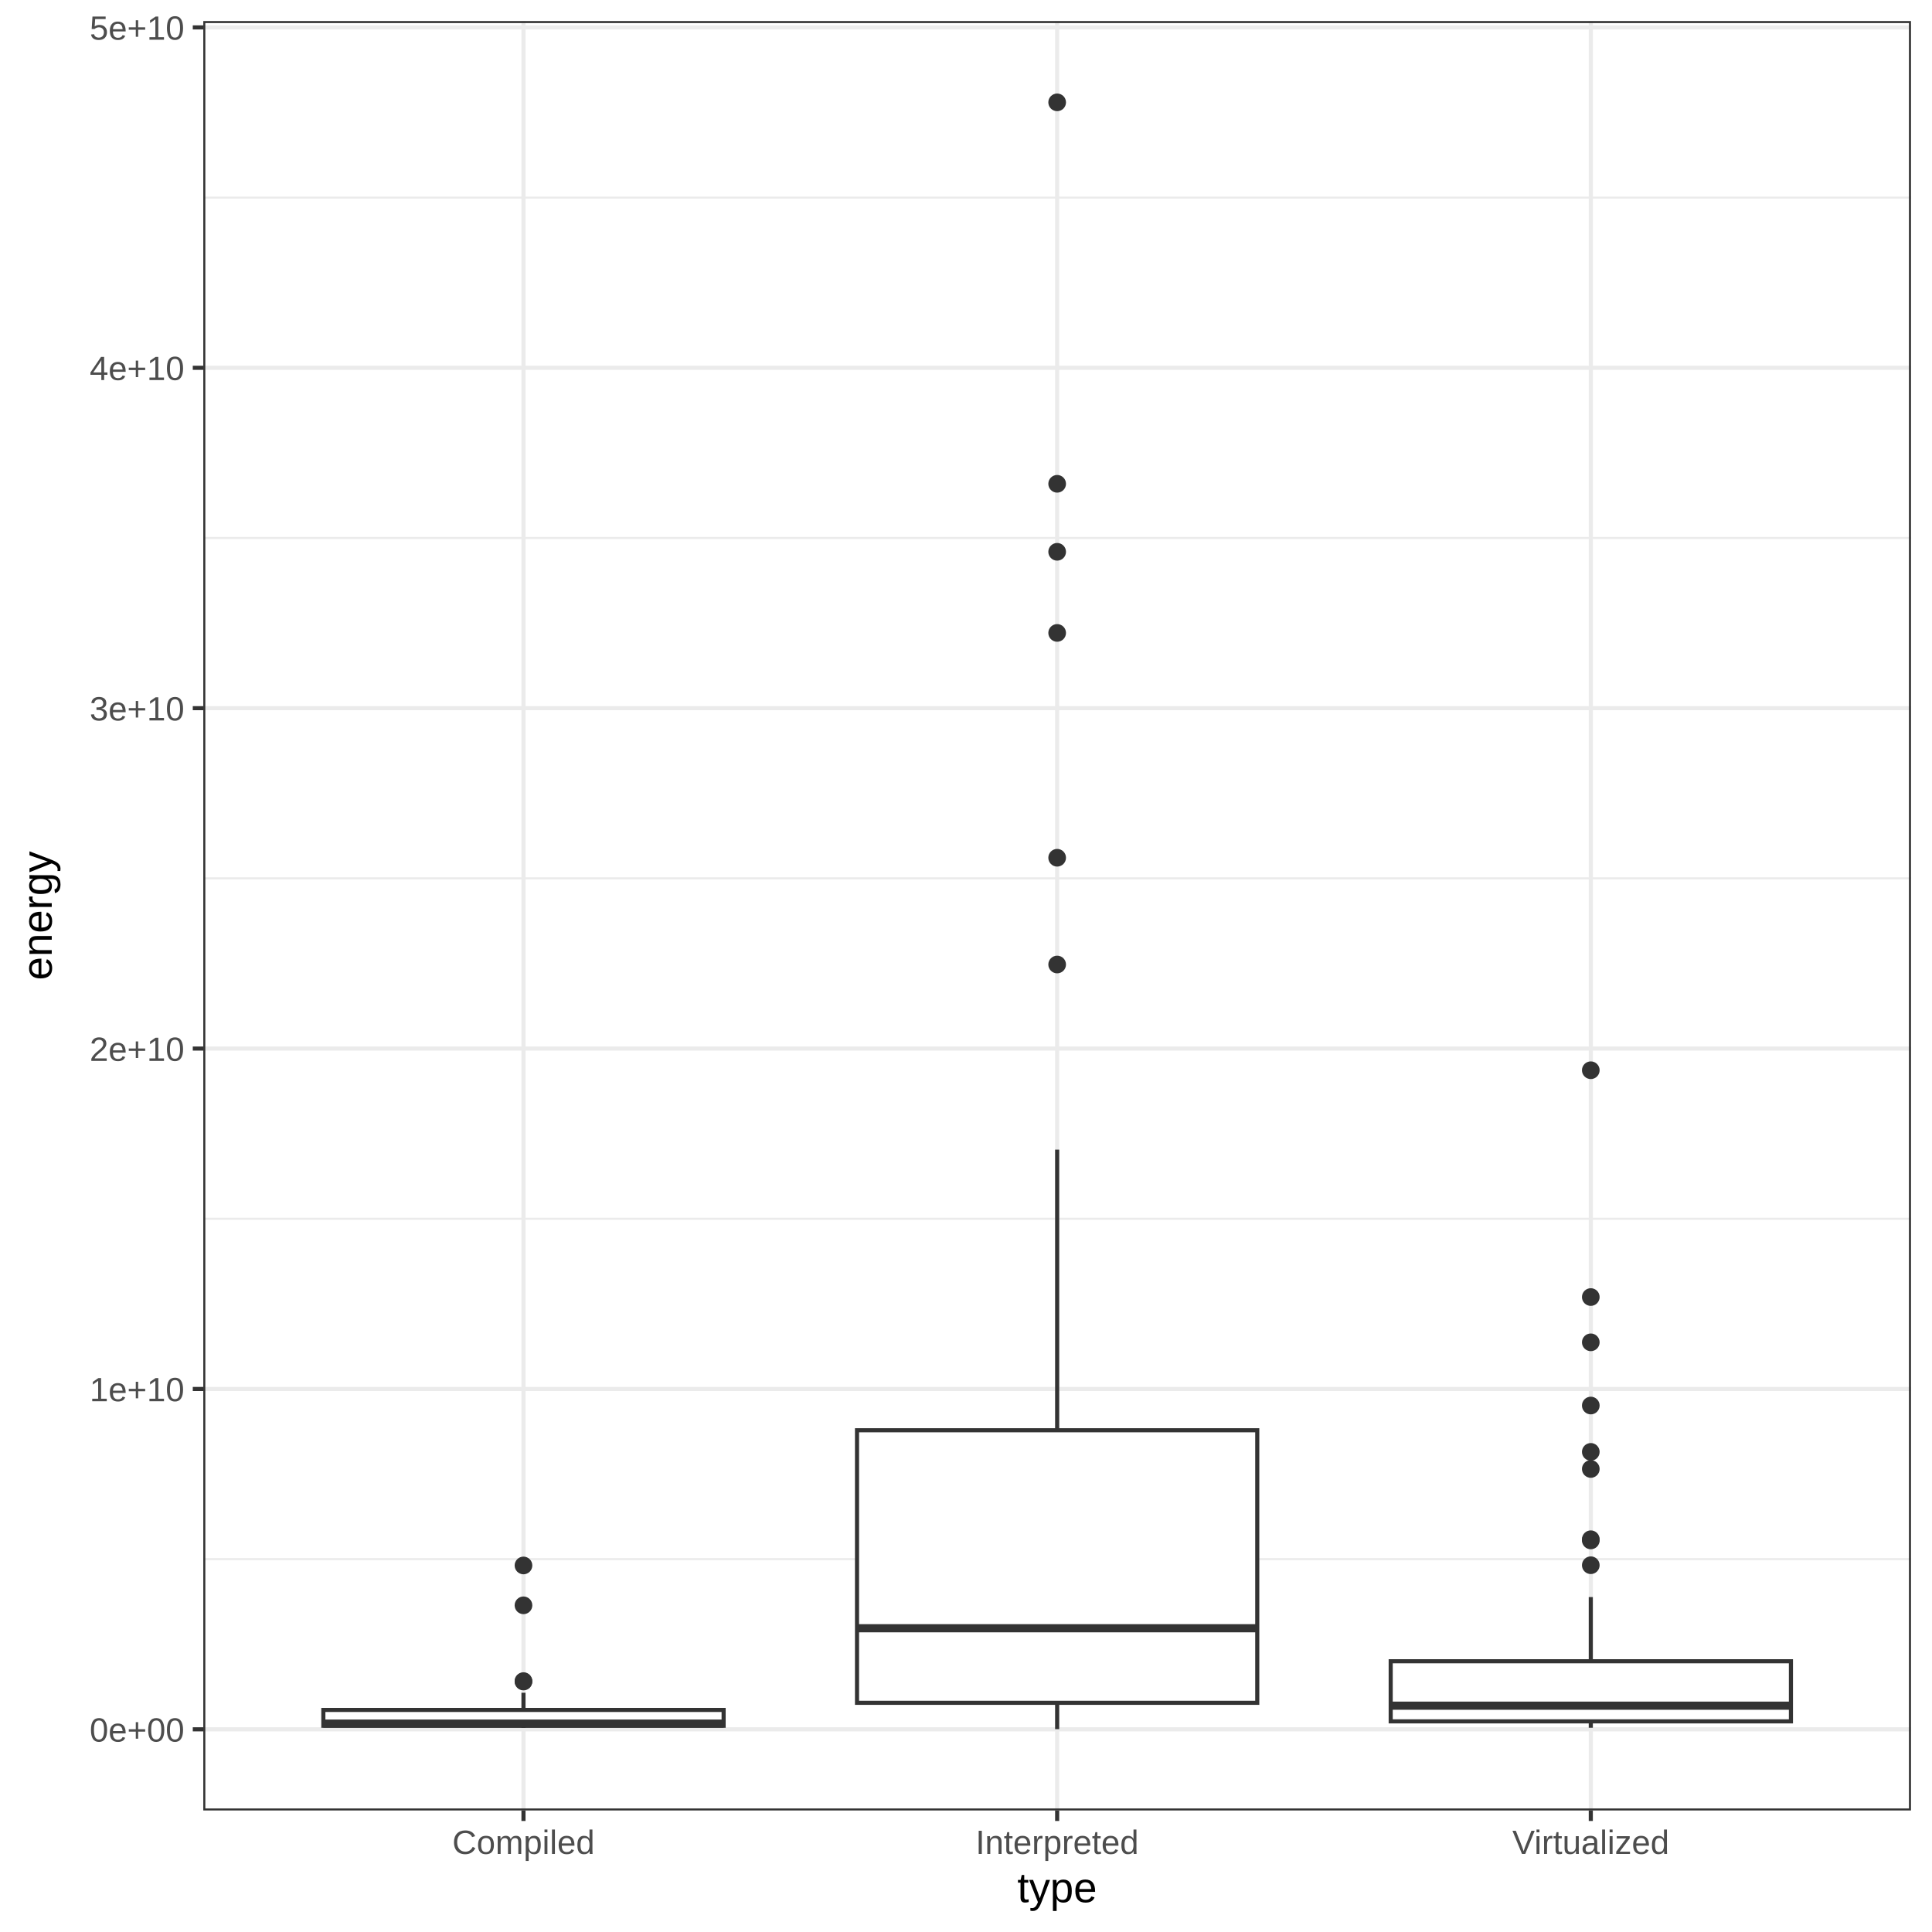
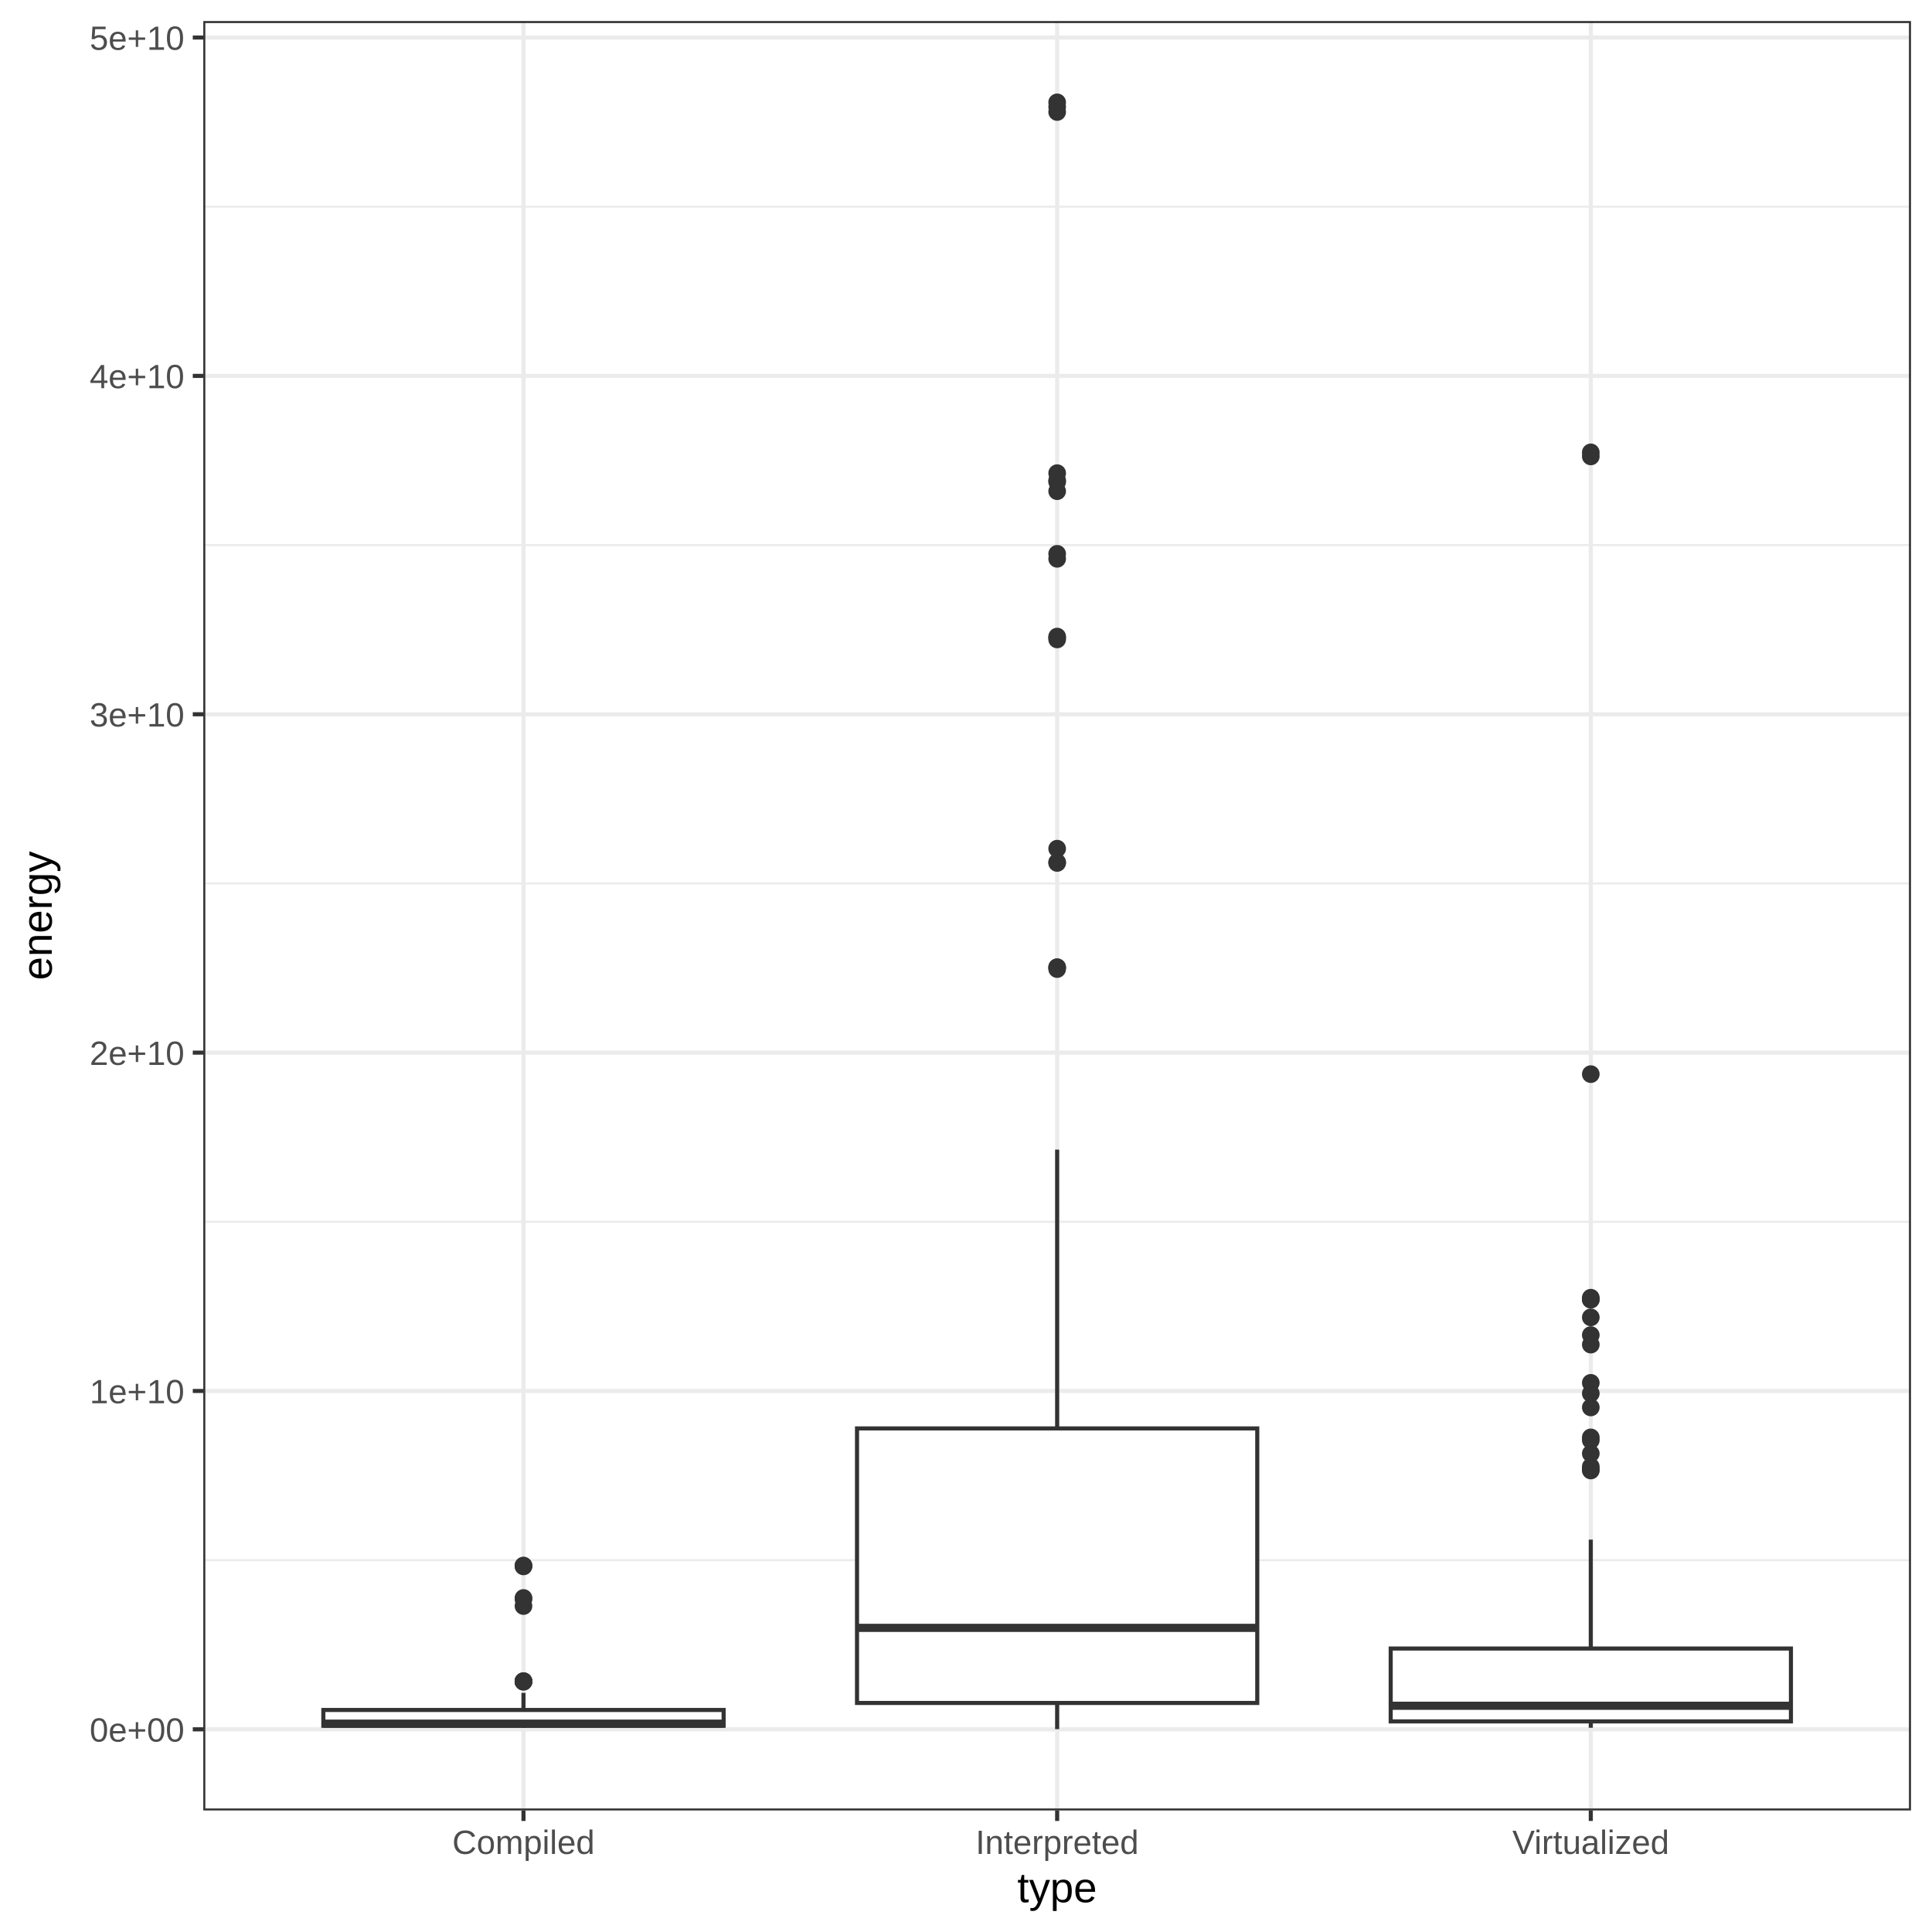
<svg xmlns="http://www.w3.org/2000/svg" class="svglite" width="504.00pt" height="504.00pt" viewBox="0 0 504.00 504.00">
  <defs>
    <style type="text/css">
    .svglite line, .svglite polyline, .svglite polygon, .svglite path, .svglite rect, .svglite circle {
      fill: none;
      stroke: #000000;
      stroke-linecap: round;
      stroke-linejoin: round;
      stroke-miterlimit: 10.00;
    }
    .svglite text {
      white-space: pre;
    }
  </style>
  </defs>
  <rect width="100%" height="100%" style="stroke: none; fill: #FFFFFF;" />
  <defs>
    <clipPath id="cpMC4wMHw1MDQuMDB8MC4wMHw1MDQuMDA=">
      <rect x="0.00" y="0.00" width="504.00" height="504.00" />
    </clipPath>
  </defs>
  <g clip-path="url(#cpMC4wMHw1MDQuMDB8MC4wMHw1MDQuMDA=)">
    <rect x="0.00" y="0.00" width="504.00" height="504.00" style="stroke-width: 1.07; stroke: #FFFFFF; fill: #FFFFFF;" />
  </g>
  <defs>
    <clipPath id="cpNTMuMDN8NDk4LjUyfDUuNDh8NDcyLjI5">
      <rect x="53.03" y="5.48" width="445.49" height="466.82" />
    </clipPath>
  </defs>
  <g clip-path="url(#cpNTMuMDN8NDk4LjUyfDUuNDh8NDcyLjI5)">
    <rect x="53.03" y="5.48" width="445.49" height="466.82" style="stroke-width: 1.07; stroke: none; fill: #FFFFFF;" />
-     <polyline points="53.03,406.73 498.52,406.73 " style="stroke-width: 0.53; stroke: #EBEBEB; stroke-linecap: butt;" />
-     <polyline points="53.03,317.94 498.52,317.94 " style="stroke-width: 0.53; stroke: #EBEBEB; stroke-linecap: butt;" />
-     <polyline points="53.03,229.14 498.52,229.14 " style="stroke-width: 0.53; stroke: #EBEBEB; stroke-linecap: butt;" />
-     <polyline points="53.03,140.34 498.52,140.34 " style="stroke-width: 0.53; stroke: #EBEBEB; stroke-linecap: butt;" />
-     <polyline points="53.03,51.55 498.52,51.55 " style="stroke-width: 0.53; stroke: #EBEBEB; stroke-linecap: butt;" />
+     <polyline points="53.03,407.00 498.52,407.00 " style="stroke-width: 0.53; stroke: #EBEBEB; stroke-linecap: butt;" />
+     <polyline points="53.03,318.73 498.52,318.73 " style="stroke-width: 0.53; stroke: #EBEBEB; stroke-linecap: butt;" />
+     <polyline points="53.03,230.46 498.52,230.46 " style="stroke-width: 0.53; stroke: #EBEBEB; stroke-linecap: butt;" />
+     <polyline points="53.03,142.19 498.52,142.19 " style="stroke-width: 0.53; stroke: #EBEBEB; stroke-linecap: butt;" />
+     <polyline points="53.03,53.93 498.52,53.93 " style="stroke-width: 0.53; stroke: #EBEBEB; stroke-linecap: butt;" />
    <polyline points="53.03,451.13 498.52,451.13 " style="stroke-width: 1.07; stroke: #EBEBEB; stroke-linecap: butt;" />
-     <polyline points="53.03,362.34 498.52,362.34 " style="stroke-width: 1.07; stroke: #EBEBEB; stroke-linecap: butt;" />
-     <polyline points="53.03,273.54 498.52,273.54 " style="stroke-width: 1.07; stroke: #EBEBEB; stroke-linecap: butt;" />
-     <polyline points="53.03,184.74 498.52,184.74 " style="stroke-width: 1.07; stroke: #EBEBEB; stroke-linecap: butt;" />
-     <polyline points="53.03,95.95 498.52,95.95 " style="stroke-width: 1.07; stroke: #EBEBEB; stroke-linecap: butt;" />
-     <polyline points="53.03,7.15 498.52,7.15 " style="stroke-width: 1.07; stroke: #EBEBEB; stroke-linecap: butt;" />
+     <polyline points="53.03,362.86 498.52,362.86 " style="stroke-width: 1.07; stroke: #EBEBEB; stroke-linecap: butt;" />
+     <polyline points="53.03,274.60 498.52,274.60 " style="stroke-width: 1.07; stroke: #EBEBEB; stroke-linecap: butt;" />
+     <polyline points="53.03,186.33 498.52,186.33 " style="stroke-width: 1.07; stroke: #EBEBEB; stroke-linecap: butt;" />
+     <polyline points="53.03,98.06 498.52,98.06 " style="stroke-width: 1.07; stroke: #EBEBEB; stroke-linecap: butt;" />
+     <polyline points="53.03,9.79 498.52,9.79 " style="stroke-width: 1.07; stroke: #EBEBEB; stroke-linecap: butt;" />
    <polyline points="136.56,472.29 136.56,5.48 " style="stroke-width: 1.07; stroke: #EBEBEB; stroke-linecap: butt;" />
    <polyline points="275.78,472.29 275.78,5.48 " style="stroke-width: 1.07; stroke: #EBEBEB; stroke-linecap: butt;" />
    <polyline points="414.99,472.29 414.99,5.48 " style="stroke-width: 1.07; stroke: #EBEBEB; stroke-linecap: butt;" />
-     <circle cx="136.56" cy="418.78" r="1.95" style="stroke-width: 0.71; stroke: #333333; fill: #333333;" />
-     <circle cx="136.56" cy="438.55" r="1.95" style="stroke-width: 0.71; stroke: #333333; fill: #333333;" />
-     <circle cx="136.56" cy="408.38" r="1.95" style="stroke-width: 0.71; stroke: #333333; fill: #333333;" />
-     <circle cx="136.56" cy="438.66" r="1.95" style="stroke-width: 0.71; stroke: #333333; fill: #333333;" />
-     <line x1="136.56" y1="446.07" x2="136.56" y2="441.58" style="stroke-width: 1.07; stroke: #333333; stroke-linecap: butt;" />
+     <circle cx="136.56" cy="408.63" r="1.95" style="stroke-width: 0.71; stroke: #333333; fill: #333333;" />
+     <circle cx="136.56" cy="408.43" r="1.95" style="stroke-width: 0.71; stroke: #333333; fill: #333333;" />
+     <circle cx="136.56" cy="408.43" r="1.95" style="stroke-width: 0.71; stroke: #333333; fill: #333333;" />
+     <circle cx="136.56" cy="418.97" r="1.95" style="stroke-width: 0.71; stroke: #333333; fill: #333333;" />
+     <circle cx="136.56" cy="417.16" r="1.95" style="stroke-width: 0.71; stroke: #333333; fill: #333333;" />
+     <circle cx="136.56" cy="416.86" r="1.95" style="stroke-width: 0.71; stroke: #333333; fill: #333333;" />
+     <circle cx="136.56" cy="438.63" r="1.95" style="stroke-width: 0.71; stroke: #333333; fill: #333333;" />
+     <circle cx="136.56" cy="438.60" r="1.95" style="stroke-width: 0.71; stroke: #333333; fill: #333333;" />
+     <circle cx="136.56" cy="438.56" r="1.95" style="stroke-width: 0.71; stroke: #333333; fill: #333333;" />
+     <circle cx="136.56" cy="438.73" r="1.95" style="stroke-width: 0.71; stroke: #333333; fill: #333333;" />
+     <circle cx="136.56" cy="438.64" r="1.95" style="stroke-width: 0.71; stroke: #333333; fill: #333333;" />
+     <circle cx="136.56" cy="438.62" r="1.95" style="stroke-width: 0.71; stroke: #333333; fill: #333333;" />
+     <line x1="136.56" y1="446.08" x2="136.56" y2="441.61" style="stroke-width: 1.07; stroke: #333333; stroke-linecap: butt;" />
    <line x1="136.56" y1="450.20" x2="136.56" y2="450.78" style="stroke-width: 1.07; stroke: #333333; stroke-linecap: butt;" />
-     <polygon points="84.35,446.07 84.35,450.20 188.77,450.20 188.77,446.07 84.35,446.07 " style="stroke-width: 1.07; stroke: #333333; stroke-linecap: butt; stroke-linejoin: miter; fill: #FFFFFF;" />
-     <line x1="84.35" y1="449.64" x2="188.77" y2="449.64" style="stroke-width: 2.13; stroke: #333333; stroke-linecap: butt; stroke-linejoin: miter;" />
-     <circle cx="275.78" cy="223.76" r="1.95" style="stroke-width: 0.71; stroke: #333333; fill: #333333;" />
-     <circle cx="275.78" cy="126.21" r="1.95" style="stroke-width: 0.71; stroke: #333333; fill: #333333;" />
-     <circle cx="275.78" cy="165.11" r="1.95" style="stroke-width: 0.71; stroke: #333333; fill: #333333;" />
-     <circle cx="275.78" cy="251.61" r="1.95" style="stroke-width: 0.71; stroke: #333333; fill: #333333;" />
-     <circle cx="275.78" cy="143.95" r="1.95" style="stroke-width: 0.71; stroke: #333333; fill: #333333;" />
+     <polygon points="84.35,446.08 84.35,450.20 188.77,450.20 188.77,446.08 84.35,446.08 " style="stroke-width: 1.07; stroke: #333333; stroke-linecap: butt; stroke-linejoin: miter; fill: #FFFFFF;" />
+     <line x1="84.35" y1="449.65" x2="188.77" y2="449.65" style="stroke-width: 2.13; stroke: #333333; stroke-linecap: butt; stroke-linejoin: miter;" />
+     <circle cx="275.78" cy="225.12" r="1.95" style="stroke-width: 0.71; stroke: #333333; fill: #333333;" />
+     <circle cx="275.78" cy="224.92" r="1.95" style="stroke-width: 0.71; stroke: #333333; fill: #333333;" />
+     <circle cx="275.78" cy="221.39" r="1.95" style="stroke-width: 0.71; stroke: #333333; fill: #333333;" />
+     <circle cx="275.78" cy="128.14" r="1.95" style="stroke-width: 0.71; stroke: #333333; fill: #333333;" />
+     <circle cx="275.78" cy="125.71" r="1.95" style="stroke-width: 0.71; stroke: #333333; fill: #333333;" />
+     <circle cx="275.78" cy="123.43" r="1.95" style="stroke-width: 0.71; stroke: #333333; fill: #333333;" />
+     <circle cx="275.78" cy="252.80" r="1.95" style="stroke-width: 0.71; stroke: #333333; fill: #333333;" />
+     <circle cx="275.78" cy="252.34" r="1.95" style="stroke-width: 0.71; stroke: #333333; fill: #333333;" />
+     <circle cx="275.78" cy="252.32" r="1.95" style="stroke-width: 0.71; stroke: #333333; fill: #333333;" />
+     <circle cx="275.78" cy="166.81" r="1.95" style="stroke-width: 0.71; stroke: #333333; fill: #333333;" />
+     <circle cx="275.78" cy="166.34" r="1.95" style="stroke-width: 0.71; stroke: #333333; fill: #333333;" />
+     <circle cx="275.78" cy="166.06" r="1.95" style="stroke-width: 0.71; stroke: #333333; fill: #333333;" />
+     <circle cx="275.78" cy="145.78" r="1.95" style="stroke-width: 0.71; stroke: #333333; fill: #333333;" />
+     <circle cx="275.78" cy="144.47" r="1.95" style="stroke-width: 0.71; stroke: #333333; fill: #333333;" />
+     <circle cx="275.78" cy="125.32" r="1.95" style="stroke-width: 0.71; stroke: #333333; fill: #333333;" />
+     <circle cx="275.78" cy="29.22" r="1.95" style="stroke-width: 0.71; stroke: #333333; fill: #333333;" />
+     <circle cx="275.78" cy="27.89" r="1.95" style="stroke-width: 0.71; stroke: #333333; fill: #333333;" />
    <circle cx="275.78" cy="26.70" r="1.95" style="stroke-width: 0.71; stroke: #333333; fill: #333333;" />
-     <line x1="275.78" y1="373.11" x2="275.78" y2="299.90" style="stroke-width: 1.07; stroke: #333333; stroke-linecap: butt;" />
-     <line x1="275.78" y1="444.21" x2="275.78" y2="451.08" style="stroke-width: 1.07; stroke: #333333; stroke-linecap: butt;" />
-     <polygon points="223.57,373.11 223.57,444.21 327.98,444.21 327.98,373.11 223.57,373.11 " style="stroke-width: 1.07; stroke: #333333; stroke-linecap: butt; stroke-linejoin: miter; fill: #FFFFFF;" />
-     <line x1="223.57" y1="424.76" x2="327.98" y2="424.76" style="stroke-width: 2.13; stroke: #333333; stroke-linecap: butt; stroke-linejoin: miter;" />
-     <circle cx="414.99" cy="279.19" r="1.95" style="stroke-width: 0.71; stroke: #333333; fill: #333333;" />
-     <circle cx="414.99" cy="408.32" r="1.95" style="stroke-width: 0.71; stroke: #333333; fill: #333333;" />
-     <circle cx="414.99" cy="401.85" r="1.95" style="stroke-width: 0.71; stroke: #333333; fill: #333333;" />
-     <circle cx="414.99" cy="366.66" r="1.95" style="stroke-width: 0.71; stroke: #333333; fill: #333333;" />
-     <circle cx="414.99" cy="401.54" r="1.95" style="stroke-width: 0.71; stroke: #333333; fill: #333333;" />
-     <circle cx="414.99" cy="378.75" r="1.95" style="stroke-width: 0.71; stroke: #333333; fill: #333333;" />
-     <circle cx="414.99" cy="338.36" r="1.95" style="stroke-width: 0.71; stroke: #333333; fill: #333333;" />
-     <circle cx="414.99" cy="383.21" r="1.95" style="stroke-width: 0.71; stroke: #333333; fill: #333333;" />
-     <circle cx="414.99" cy="350.17" r="1.95" style="stroke-width: 0.71; stroke: #333333; fill: #333333;" />
-     <line x1="414.99" y1="433.37" x2="414.99" y2="416.63" style="stroke-width: 1.07; stroke: #333333; stroke-linecap: butt;" />
-     <line x1="414.99" y1="449.05" x2="414.99" y2="450.72" style="stroke-width: 1.07; stroke: #333333; stroke-linecap: butt;" />
-     <polygon points="362.79,433.37 362.79,449.05 467.20,449.05 467.20,433.37 362.79,433.37 " style="stroke-width: 1.07; stroke: #333333; stroke-linecap: butt; stroke-linejoin: miter; fill: #FFFFFF;" />
-     <line x1="362.79" y1="444.96" x2="467.20" y2="444.96" style="stroke-width: 2.13; stroke: #333333; stroke-linecap: butt; stroke-linejoin: miter;" />
+     <line x1="275.78" y1="372.63" x2="275.78" y2="299.90" style="stroke-width: 1.07; stroke: #333333; stroke-linecap: butt;" />
+     <line x1="275.78" y1="444.25" x2="275.78" y2="451.08" style="stroke-width: 1.07; stroke: #333333; stroke-linecap: butt;" />
+     <polygon points="223.57,372.63 223.57,444.25 327.98,444.25 327.98,372.63 223.57,372.63 " style="stroke-width: 1.07; stroke: #333333; stroke-linecap: butt; stroke-linejoin: miter; fill: #FFFFFF;" />
+     <line x1="223.57" y1="424.66" x2="327.98" y2="424.66" style="stroke-width: 2.13; stroke: #333333; stroke-linecap: butt; stroke-linejoin: miter;" />
+     <circle cx="414.99" cy="339.03" r="1.95" style="stroke-width: 0.71; stroke: #333333; fill: #333333;" />
+     <circle cx="414.99" cy="339.01" r="1.95" style="stroke-width: 0.71; stroke: #333333; fill: #333333;" />
+     <circle cx="414.99" cy="338.53" r="1.95" style="stroke-width: 0.71; stroke: #333333; fill: #333333;" />
+     <circle cx="414.99" cy="280.21" r="1.95" style="stroke-width: 0.71; stroke: #333333; fill: #333333;" />
+     <circle cx="414.99" cy="119.07" r="1.95" style="stroke-width: 0.71; stroke: #333333; fill: #333333;" />
+     <circle cx="414.99" cy="118.01" r="1.95" style="stroke-width: 0.71; stroke: #333333; fill: #333333;" />
+     <circle cx="414.99" cy="367.16" r="1.95" style="stroke-width: 0.71; stroke: #333333; fill: #333333;" />
+     <circle cx="414.99" cy="363.51" r="1.95" style="stroke-width: 0.71; stroke: #333333; fill: #333333;" />
+     <circle cx="414.99" cy="360.74" r="1.95" style="stroke-width: 0.71; stroke: #333333; fill: #333333;" />
+     <circle cx="414.99" cy="379.18" r="1.95" style="stroke-width: 0.71; stroke: #333333; fill: #333333;" />
+     <circle cx="414.99" cy="375.73" r="1.95" style="stroke-width: 0.71; stroke: #333333; fill: #333333;" />
+     <circle cx="414.99" cy="374.97" r="1.95" style="stroke-width: 0.71; stroke: #333333; fill: #333333;" />
+     <circle cx="414.99" cy="383.61" r="1.95" style="stroke-width: 0.71; stroke: #333333; fill: #333333;" />
+     <circle cx="414.99" cy="383.30" r="1.95" style="stroke-width: 0.71; stroke: #333333; fill: #333333;" />
+     <circle cx="414.99" cy="382.60" r="1.95" style="stroke-width: 0.71; stroke: #333333; fill: #333333;" />
+     <circle cx="414.99" cy="350.77" r="1.95" style="stroke-width: 0.71; stroke: #333333; fill: #333333;" />
+     <circle cx="414.99" cy="348.28" r="1.95" style="stroke-width: 0.71; stroke: #333333; fill: #333333;" />
+     <circle cx="414.99" cy="343.66" r="1.95" style="stroke-width: 0.71; stroke: #333333; fill: #333333;" />
+     <line x1="414.99" y1="430.05" x2="414.99" y2="401.64" style="stroke-width: 1.07; stroke: #333333; stroke-linecap: butt;" />
+     <line x1="414.99" y1="449.06" x2="414.99" y2="450.72" style="stroke-width: 1.07; stroke: #333333; stroke-linecap: butt;" />
+     <polygon points="362.79,430.05 362.79,449.06 467.20,449.06 467.20,430.05 362.79,430.05 " style="stroke-width: 1.07; stroke: #333333; stroke-linecap: butt; stroke-linejoin: miter; fill: #FFFFFF;" />
+     <line x1="362.79" y1="444.98" x2="467.20" y2="444.98" style="stroke-width: 2.13; stroke: #333333; stroke-linecap: butt; stroke-linejoin: miter;" />
    <rect x="53.03" y="5.48" width="445.49" height="466.82" style="stroke-width: 1.07; stroke: #333333;" />
  </g>
  <g clip-path="url(#cpMC4wMHw1MDQuMDB8MC4wMHw1MDQuMDA=)">
    <text x="48.10" y="454.34" text-anchor="end" style="font-size: 8.80px;fill: #4D4D4D; font-family: &quot;Liberation Sans&quot;;" textLength="29.57px" lengthAdjust="spacingAndGlyphs">0e+00</text>
-     <text x="48.10" y="365.54" text-anchor="end" style="font-size: 8.80px;fill: #4D4D4D; font-family: &quot;Liberation Sans&quot;;" textLength="29.57px" lengthAdjust="spacingAndGlyphs">1e+10</text>
-     <text x="48.10" y="276.75" text-anchor="end" style="font-size: 8.80px;fill: #4D4D4D; font-family: &quot;Liberation Sans&quot;;" textLength="29.57px" lengthAdjust="spacingAndGlyphs">2e+10</text>
-     <text x="48.10" y="187.95" text-anchor="end" style="font-size: 8.80px;fill: #4D4D4D; font-family: &quot;Liberation Sans&quot;;" textLength="29.57px" lengthAdjust="spacingAndGlyphs">3e+10</text>
-     <text x="48.10" y="99.15" text-anchor="end" style="font-size: 8.80px;fill: #4D4D4D; font-family: &quot;Liberation Sans&quot;;" textLength="29.57px" lengthAdjust="spacingAndGlyphs">4e+10</text>
-     <text x="48.10" y="10.36" text-anchor="end" style="font-size: 8.80px;fill: #4D4D4D; font-family: &quot;Liberation Sans&quot;;" textLength="29.57px" lengthAdjust="spacingAndGlyphs">5e+10</text>
+     <text x="48.10" y="366.07" text-anchor="end" style="font-size: 8.80px;fill: #4D4D4D; font-family: &quot;Liberation Sans&quot;;" textLength="29.57px" lengthAdjust="spacingAndGlyphs">1e+10</text>
+     <text x="48.10" y="277.80" text-anchor="end" style="font-size: 8.80px;fill: #4D4D4D; font-family: &quot;Liberation Sans&quot;;" textLength="29.57px" lengthAdjust="spacingAndGlyphs">2e+10</text>
+     <text x="48.10" y="189.53" text-anchor="end" style="font-size: 8.80px;fill: #4D4D4D; font-family: &quot;Liberation Sans&quot;;" textLength="29.57px" lengthAdjust="spacingAndGlyphs">3e+10</text>
+     <text x="48.10" y="101.27" text-anchor="end" style="font-size: 8.80px;fill: #4D4D4D; font-family: &quot;Liberation Sans&quot;;" textLength="29.57px" lengthAdjust="spacingAndGlyphs">4e+10</text>
+     <text x="48.10" y="13.00" text-anchor="end" style="font-size: 8.80px;fill: #4D4D4D; font-family: &quot;Liberation Sans&quot;;" textLength="29.57px" lengthAdjust="spacingAndGlyphs">5e+10</text>
    <polyline points="50.29,451.13 53.03,451.13 " style="stroke-width: 1.07; stroke: #333333; stroke-linecap: butt;" />
-     <polyline points="50.29,362.34 53.03,362.34 " style="stroke-width: 1.07; stroke: #333333; stroke-linecap: butt;" />
-     <polyline points="50.29,273.54 53.03,273.54 " style="stroke-width: 1.07; stroke: #333333; stroke-linecap: butt;" />
-     <polyline points="50.29,184.74 53.03,184.74 " style="stroke-width: 1.07; stroke: #333333; stroke-linecap: butt;" />
-     <polyline points="50.29,95.95 53.03,95.95 " style="stroke-width: 1.07; stroke: #333333; stroke-linecap: butt;" />
-     <polyline points="50.29,7.15 53.03,7.15 " style="stroke-width: 1.07; stroke: #333333; stroke-linecap: butt;" />
+     <polyline points="50.29,362.86 53.03,362.86 " style="stroke-width: 1.07; stroke: #333333; stroke-linecap: butt;" />
+     <polyline points="50.29,274.60 53.03,274.60 " style="stroke-width: 1.07; stroke: #333333; stroke-linecap: butt;" />
+     <polyline points="50.29,186.33 53.03,186.33 " style="stroke-width: 1.07; stroke: #333333; stroke-linecap: butt;" />
+     <polyline points="50.29,98.06 53.03,98.06 " style="stroke-width: 1.07; stroke: #333333; stroke-linecap: butt;" />
+     <polyline points="50.29,9.79 53.03,9.79 " style="stroke-width: 1.07; stroke: #333333; stroke-linecap: butt;" />
    <polyline points="136.56,475.03 136.56,472.29 " style="stroke-width: 1.07; stroke: #333333; stroke-linecap: butt;" />
    <polyline points="275.78,475.03 275.78,472.29 " style="stroke-width: 1.07; stroke: #333333; stroke-linecap: butt;" />
    <polyline points="414.99,475.03 414.99,472.29 " style="stroke-width: 1.07; stroke: #333333; stroke-linecap: butt;" />
    <text x="136.56" y="483.64" text-anchor="middle" style="font-size: 8.80px;fill: #4D4D4D; font-family: &quot;Liberation Sans&quot;;" textLength="41.58px" lengthAdjust="spacingAndGlyphs">Compiled</text>
    <text x="275.78" y="483.64" text-anchor="middle" style="font-size: 8.80px;fill: #4D4D4D; font-family: &quot;Liberation Sans&quot;;" textLength="49.51px" lengthAdjust="spacingAndGlyphs">Interpreted</text>
    <text x="414.99" y="483.64" text-anchor="middle" style="font-size: 8.80px;fill: #4D4D4D; font-family: &quot;Liberation Sans&quot;;" textLength="46.81px" lengthAdjust="spacingAndGlyphs">Virtualized</text>
    <text x="275.78" y="496.23" text-anchor="middle" style="font-size: 11.00px; font-family: &quot;Liberation Sans&quot;;" textLength="24.57px" lengthAdjust="spacingAndGlyphs">type</text>
    <text transform="translate(13.50,238.89) rotate(-90)" text-anchor="middle" style="font-size: 11.00px; font-family: &quot;Liberation Sans&quot;;" textLength="38.33px" lengthAdjust="spacingAndGlyphs">energy</text>
  </g>
</svg>
